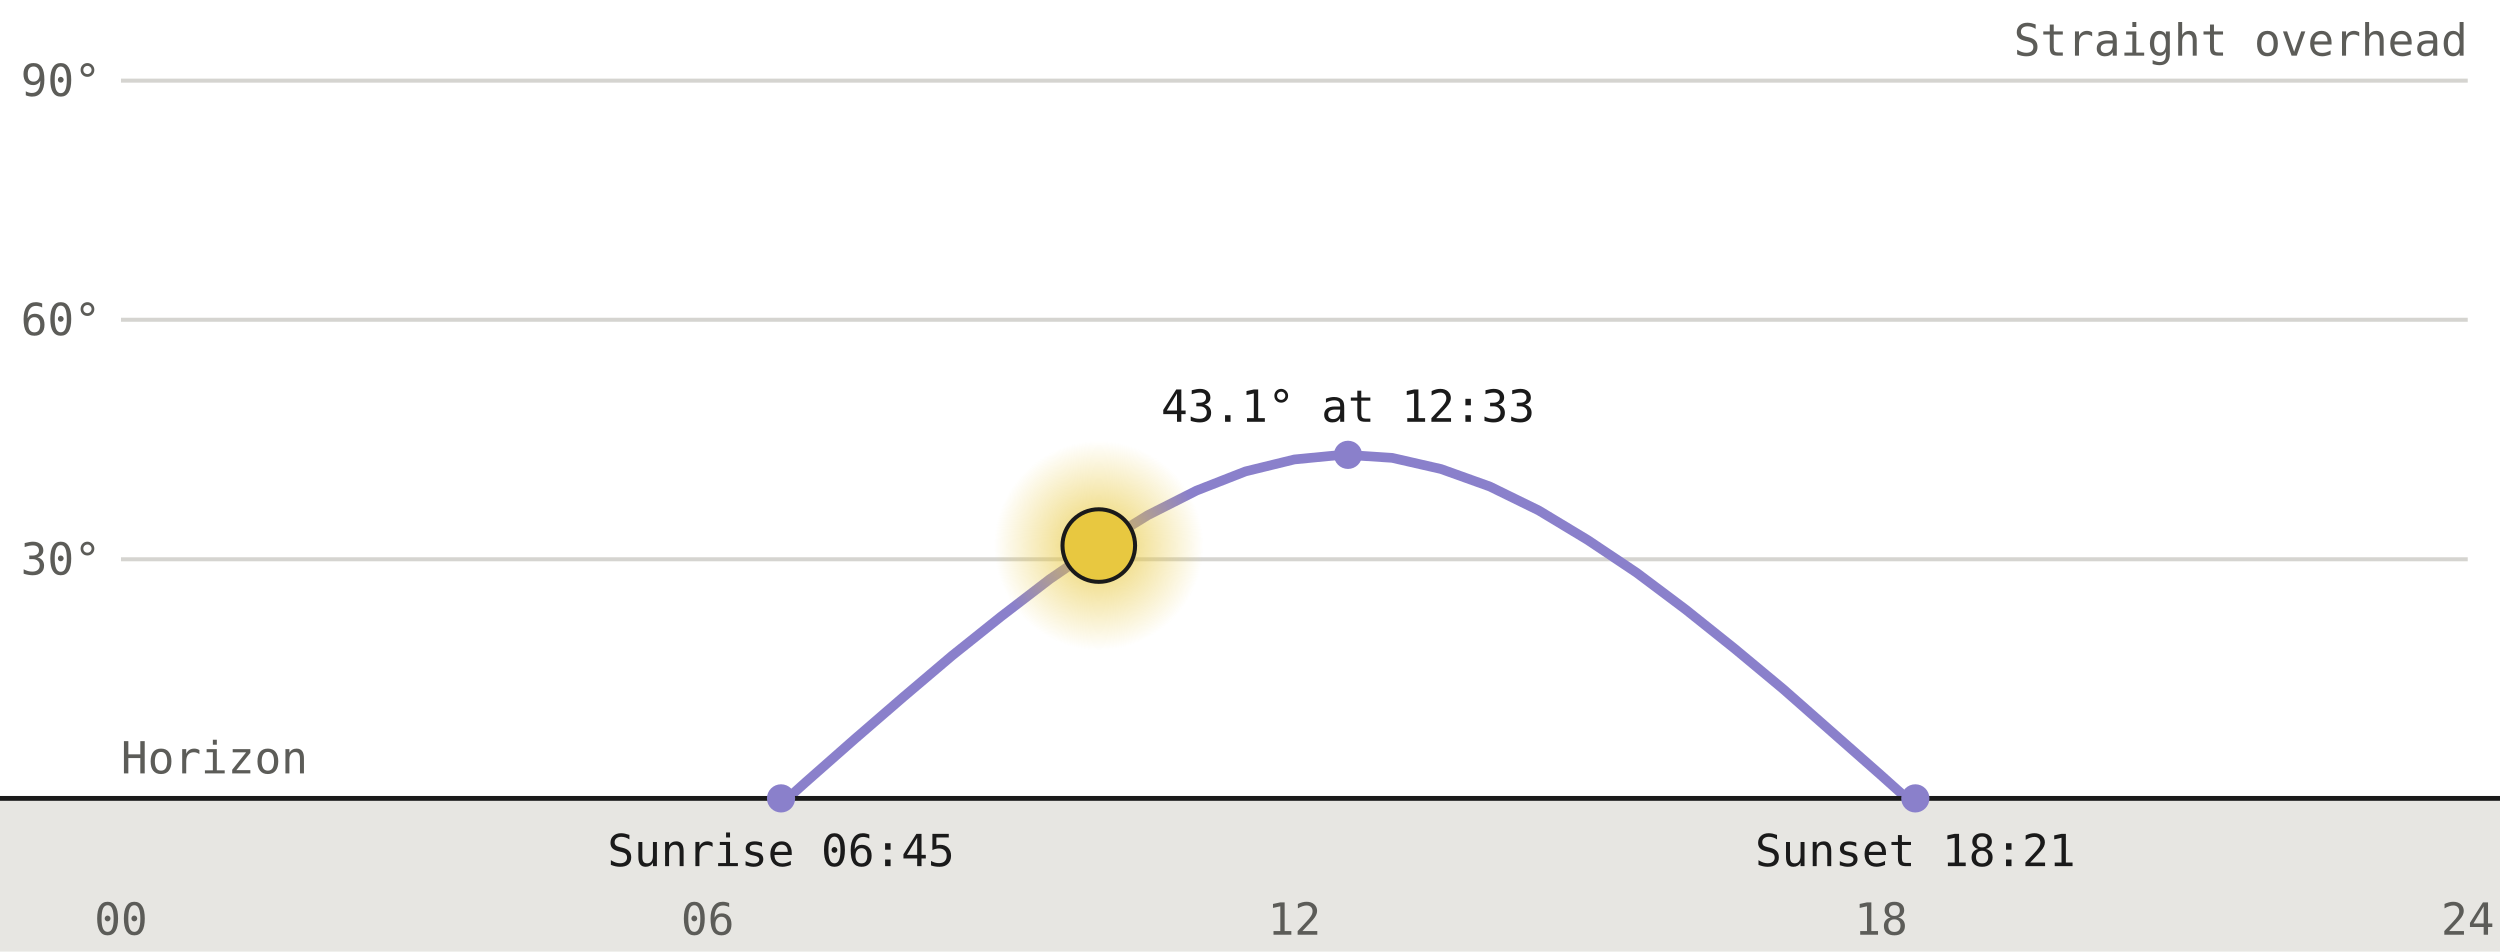
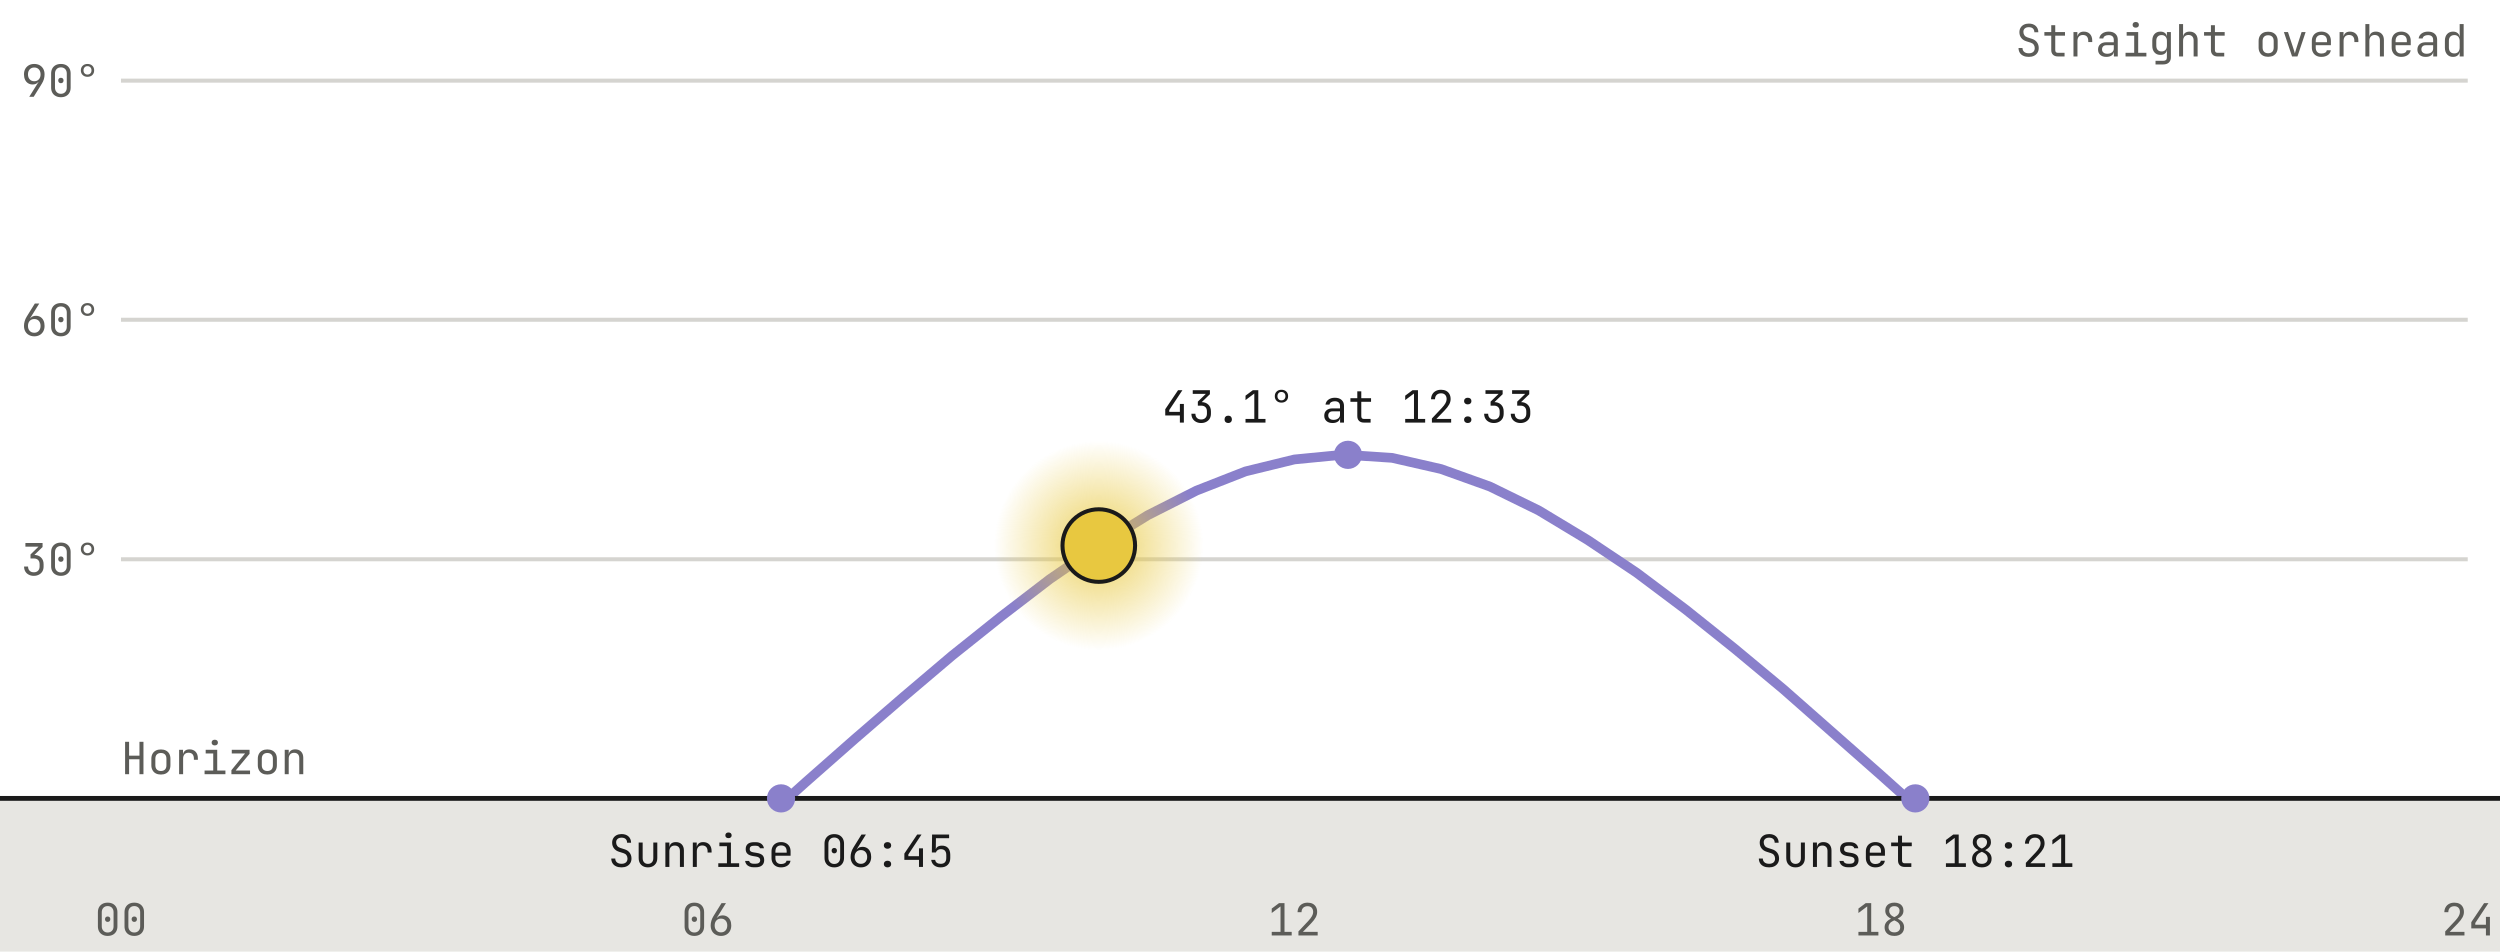
<svg xmlns="http://www.w3.org/2000/svg" aria-label="The sun’s height through October 4 as one curve across the clock, rising over the horizon at 06:45, highest at 43.1° at 12:33, and setting at 18:21, with a slider across the year that draws the chosen day as the one heavy line with the sky beneath it washed, every other curve a hairline." class="sun-path-drawing" role="img" viewBox="0 0 620 236">
  <defs>
    <radialGradient id="sun-path-glow">
      <stop class="sun-path-glow-inner" offset="0.35" />
      <stop class="sun-path-glow-outer" offset="1" />
    </radialGradient>
  </defs>
  <path class="sun-path-grid" d="M30 138.7H612M30 79.3H612M30 20H612" />
  <svg height="178" preserveAspectRatio="none" viewBox="0 -90 1440 90" width="582" x="30" y="20" class="sun-path-year">
    <path class="sun-path-wash" d="M0,51.3L30,52L60,51.5L90,49.9L120,47.4L150,44L180,39.9L210,35.4L240,30.5L270,25.4L300,20L330,14.6L360,9.1L390,3.5L420,-2L450,-7.4L480,-12.7L510,-17.9L540,-22.8L570,-27.5L600,-31.7L630,-35.5L660,-38.6L690,-41L720,-42.5L750,-43.1L780,-42.7L810,-41.3L840,-39.1L870,-36.1L900,-32.4L930,-28.3L960,-23.7L990,-18.8L1020,-13.7L1050,-8.3L1080,-2.9L1110,2.6L1140,8.1L1170,13.7L1200,19.2L1230,24.5L1260,29.7L1290,34.7L1320,39.3L1350,43.5L1380,47.1L1410,49.8L1440,51.7" />
    <path class="sun-path-hair sun-path-month" d="M0,67.5L30,66.4L60,63.7L90,60L120,55.5L150,50.5L180,45.3L210,39.9L240,34.4L270,28.8L300,23.3L330,17.8L360,12.4L390,7.2L420,2L450,-2.9L480,-7.5L510,-11.8L540,-15.8L570,-19.3L600,-22.4L630,-24.8L660,-26.5L690,-27.6L720,-27.8L750,-27.3L780,-26.1L810,-24.2L840,-21.6L870,-18.4L900,-14.7L930,-10.7L960,-6.2L990,-1.5L1020,3.5L1050,8.6L1080,13.9L1110,19.3L1140,24.8L1170,30.4L1200,35.9L1230,41.4L1260,46.7L1290,51.9L1320,56.7L1350,61L1380,64.5L1410,66.7L1440,67.3" />
    <path class="sun-path-hair sun-path-month" d="M0,58.2L30,57.4L60,55.4L90,52.3L120,48.5L150,44L180,39.2L210,34L240,28.7L270,23.2L300,17.7L330,12.2L360,6.6L390,1.2L420,-4.2L450,-9.3L480,-14.3L510,-19L540,-23.4L570,-27.3L600,-30.7L630,-33.5L660,-35.6L690,-36.9L720,-37.3L750,-36.8L780,-35.4L810,-33.2L840,-30.3L870,-26.8L900,-22.8L930,-18.4L960,-13.7L990,-8.7L1020,-3.5L1050,1.9L1080,7.3L1110,12.8L1140,18.4L1170,23.9L1200,29.3L1230,34.6L1260,39.7L1290,44.5L1320,48.8L1350,52.6L1380,55.5L1410,57.3L1440,57.8" />
    <path class="sun-path-hair" d="M0,46.2L30,47.5L60,47.8L90,46.9L120,45.1L150,42.4L180,38.9L210,34.8L240,30.3L270,25.4L300,20.3L330,15L360,9.6L390,4.1L420,-1.5L450,-7L480,-12.5L510,-17.9L540,-23.1L570,-28.1L600,-32.8L630,-37L660,-40.8L690,-43.8L720,-46.1L750,-47.4L780,-47.6L810,-46.8L840,-45L870,-42.3L900,-38.8L930,-34.8L960,-30.3L990,-25.4L1020,-20.3L1050,-15L1080,-9.6L1110,-4.1L1140,1.5L1170,7L1200,12.5L1230,17.8L1260,23L1290,28L1320,32.6L1350,36.9L1380,40.6L1410,43.7L1440,45.9" />
    <path class="sun-path-hair sun-path-month" d="M0,34.9L30,35.7L60,35.6L90,34.7L120,33L150,30.5L180,27.3L210,23.6L240,19.4L270,14.9L300,10.1L330,5L360,-0.3L390,-5.7L420,-11.1L450,-16.7L480,-22.2L510,-27.7L540,-33.1L570,-38.4L600,-43.4L630,-48.1L660,-52.3L690,-55.8L720,-58.3L750,-59.5L780,-59.4L810,-58L840,-55.4L870,-51.8L900,-47.5L930,-42.8L960,-37.8L990,-32.5L1020,-27L1050,-21.5L1080,-16L1110,-10.5L1140,-5L1170,0.4L1200,5.6L1230,10.6L1260,15.4L1290,19.9L1320,23.9L1350,27.5L1380,30.6L1410,33L1440,34.6" />
    <path class="sun-path-hair sun-path-month" d="M0,26.8L30,27.4L60,27.3L90,26.4L120,24.8L150,22.6L180,19.7L210,16.3L240,12.4L270,8.2L300,3.6L330,-1.3L360,-6.3L390,-11.6L420,-16.9L450,-22.4L480,-27.9L510,-33.4L540,-39L570,-44.4L600,-49.7L630,-54.7L660,-59.4L690,-63.4L720,-66.3L750,-67.8L780,-67.6L810,-65.6L840,-62.4L870,-58.2L900,-53.4L930,-48.3L960,-42.9L990,-37.5L1020,-31.9L1050,-26.4L1080,-20.9L1110,-15.5L1140,-10.2L1170,-5L1200,0L1230,4.8L1260,9.3L1290,13.4L1320,17.1L1350,20.4L1380,23.1L1410,25.2L1440,26.6" />
    <path class="sun-path-hair" d="M0,23.4L30,24.1L60,24.1L90,23.4L120,22L150,20L180,17.3L210,14.1L240,10.4L270,6.4L300,2L330,-2.7L360,-7.6L390,-12.7L420,-18L450,-23.4L480,-28.9L510,-34.4L540,-39.9L570,-45.4L600,-50.9L630,-56.1L660,-61L690,-65.4L720,-68.8L750,-70.8L780,-70.9L810,-69L840,-65.6L870,-61.3L900,-56.5L930,-51.2L960,-45.8L990,-40.3L1020,-34.8L1050,-29.3L1080,-23.8L1110,-18.4L1140,-13.1L1170,-8L1200,-3.1L1230,1.7L1260,6.1L1290,10.2L1320,13.9L1350,17.1L1380,19.8L1410,21.9L1440,23.3" />
    <path class="sun-path-hair sun-path-month" d="M0,26.1L30,27L60,27.1L90,26.5L120,25.2L150,23.1L180,20.5L210,17.2L240,13.5L270,9.4L300,5L330,0.2L360,-4.8L390,-9.9L420,-15.3L450,-20.7L480,-26.2L510,-31.7L540,-37.2L570,-42.7L600,-48.1L630,-53.2L660,-58L690,-62.2L720,-65.6L750,-67.6L780,-67.9L810,-66.5L840,-63.6L870,-59.7L900,-55.1L930,-50L960,-44.7L990,-39.3L1020,-33.8L1050,-28.2L1080,-22.7L1110,-17.2L1140,-11.9L1170,-6.6L1200,-1.6L1230,3.3L1260,7.9L1290,12.1L1320,16L1350,19.4L1380,22.3L1410,24.6L1440,26.3" />
    <path class="sun-path-hair sun-path-month" d="M0,34.4L30,35.4L60,35.5L90,34.7L120,33.1L150,30.7L180,27.7L210,24L240,20L270,15.5L300,10.7L330,5.7L360,0.5L390,-4.9L420,-10.4L450,-15.9L480,-21.4L510,-26.9L540,-32.4L570,-37.6L600,-42.7L630,-47.4L660,-51.7L690,-55.3L720,-57.9L750,-59.4L780,-59.5L810,-58.2L840,-55.7L870,-52.3L900,-48.1L930,-43.4L960,-38.4L990,-33.1L1020,-27.7L1050,-22.2L1080,-16.7L1110,-11.1L1140,-5.6L1170,-0.2L1200,5L1230,10.1L1260,14.9L1290,19.5L1320,23.7L1350,27.4L1380,30.5L1410,33L1440,34.8" />
    <path class="sun-path-hair" d="M0,46.5L30,47.3L60,47L90,45.7L120,43.4L150,40.4L180,36.6L210,32.4L240,27.7L270,22.7L300,17.5L330,12.1L360,6.7L390,1.1L420,-4.4L450,-9.9L480,-15.3L510,-20.6L540,-25.7L570,-30.6L600,-35L630,-39.1L660,-42.5L690,-45.2L720,-47L750,-47.7L780,-47.4L810,-46.1L840,-43.8L870,-40.7L900,-36.9L930,-32.6L960,-27.9L990,-22.9L1020,-17.7L1050,-12.3L1080,-6.8L1110,-1.3L1140,4.3L1170,9.8L1200,15.2L1230,20.5L1260,25.6L1290,30.5L1320,35L1350,39L1380,42.4L1410,45.1L1440,46.9" />
    <path class="sun-path-hair" d="M0,51.3L30,52L60,51.5L90,49.9L120,47.4L150,44L180,39.9L210,35.4L240,30.5L270,25.4L300,20L330,14.6L360,9.1L390,3.5L420,-2L450,-7.4L480,-12.7L510,-17.9L540,-22.8L570,-27.5L600,-31.7L630,-35.5L660,-38.6L690,-41L720,-42.5L750,-43.1L780,-42.7L810,-41.3L840,-39.1L870,-36.1L900,-32.4L930,-28.3L960,-23.7L990,-18.8L1020,-13.7L1050,-8.3L1080,-2.9L1110,2.6L1140,8.1L1170,13.7L1200,19.2L1230,24.5L1260,29.7L1290,34.7L1320,39.3L1350,43.5L1380,47.1L1410,49.8L1440,51.7" />
    <path class="sun-path-hair sun-path-month" d="M0,57.7L30,58.3L60,57.6L90,55.6L120,52.6L150,48.8L180,44.4L210,39.5L240,34.4L270,29.1L300,23.6L330,18.1L360,12.5L390,7L420,1.6L450,-3.7L480,-8.9L510,-13.9L540,-18.6L570,-22.9L600,-26.8L630,-30.2L660,-33L690,-35.1L720,-36.4L750,-36.8L780,-36.3L810,-34.9L840,-32.8L870,-29.9L900,-26.5L930,-22.5L960,-18.1L990,-13.4L1020,-8.4L1050,-3.2L1080,2.1L1110,7.6L1140,13.1L1170,18.6L1200,24.2L1230,29.6L1260,35L1290,40.1L1320,44.9L1350,49.4L1380,53.2L1410,56.1L1440,58.1" />
    <path class="sun-path-hair sun-path-month" d="M0,66.7L30,64.2L60,60.6L90,56.2L120,51.3L150,46.1L180,40.8L210,35.3L240,29.7L270,24.2L300,18.7L330,13.3L360,8L390,2.9L420,-2L450,-6.7L480,-11.1L510,-15.1L540,-18.7L570,-21.8L600,-24.3L630,-26.1L660,-27.2L690,-27.6L720,-27.2L750,-26.1L780,-24.3L810,-21.8L840,-18.7L870,-15.1L900,-11.1L930,-6.7L960,-2L990,2.9L1020,8L1050,13.3L1080,18.7L1110,24.2L1140,29.8L1170,35.3L1200,40.8L1230,46.2L1260,51.4L1290,56.3L1320,60.7L1350,64.4L1380,66.9L1410,67.8L1440,66.9" />
    <path class="sun-path-hair" d="M0,70.7L30,68.6L60,65.1L90,60.7L120,55.8L150,50.6L180,45.1L210,39.6L240,34.1L270,28.6L300,23.1L330,17.7L360,12.5L390,7.3L420,2.4L450,-2.2L480,-6.6L510,-10.7L540,-14.3L570,-17.5L600,-20.1L630,-22.1L660,-23.5L690,-24.1L720,-24.1L750,-23.3L780,-21.8L810,-19.7L840,-16.9L870,-13.7L900,-10L930,-5.9L960,-1.4L990,3.3L1020,8.2L1050,13.4L1080,18.6L1110,24L1140,29.5L1170,35.1L1200,40.6L1230,46.1L1260,51.5L1290,56.7L1320,61.5L1350,65.8L1380,69.1L1410,70.9L1440,70.7" />
  </svg>
  <svg height="178" preserveAspectRatio="none" viewBox="0 -90 1440 90" width="582" x="30" y="20">
    <path class="sun-path-curve" d="M0,51.3L30,52L60,51.5L90,49.9L120,47.4L150,44L180,39.9L210,35.4L240,30.5L270,25.4L300,20L330,14.6L360,9.1L390,3.5L420,-2L450,-7.4L480,-12.7L510,-17.9L540,-22.8L570,-27.5L600,-31.7L630,-35.5L660,-38.6L690,-41L720,-42.5L750,-43.1L780,-42.7L810,-41.3L840,-39.1L870,-36.1L900,-32.4L930,-28.3L960,-23.7L990,-18.8L1020,-13.7L1050,-8.3L1080,-2.9L1110,2.6L1140,8.1L1170,13.7L1200,19.2L1230,24.5L1260,29.7L1290,34.7L1320,39.3L1350,43.5L1380,47.1L1410,49.8L1440,51.7" />
  </svg>
  <g class="sun-path-cursor" transform="translate(272.5 0)">
    <g class="sun-path-height" transform="translate(0 135.3)">
      <circle fill="url(#sun-path-glow)" r="26" />
      <circle class="sun-path-sun" r="9" />
    </g>
  </g>
  <rect class="sun-path-ground" height="38" width="620" y="198" />
  <path class="sun-path-horizon" d="M0 198H620" />
  <g class="sun-path-rise" transform="translate(193.7 0)">
    <circle class="sun-path-crossing" cy="198" r="3.5" />
-     <text class="sun-path-figure" dominant-baseline="central" text-anchor="middle" x="0" y="211">Sunrise 06:45</text>
+     <path class="sun-path-figure" d="M304 -10Q232 -10 181 14Q129 38 101 83Q73 128 72 190L162 190Q162 135 200 103Q237 71 304 71Q367 71 403 102Q438 133 438 188Q438 232 415 265Q391 298 347 311L248 342Q173 365 133 419Q92 473 92 546Q92 605 119 649Q145 692 193 717Q241 741 306 741Q402 741 460 688Q518 634 519 545L429 545Q429 599 397 630Q364 660 305 660Q247 660 215 632Q182 604 182 554Q182 509 206 476Q230 443 275 429L375 397Q448 374 488 319Q528 264 528 190Q528 130 500 85Q472 40 422 15Q371 -10 304 -10ZM899 -10Q804 -10 747 47Q690 103 690 200L690 550L780 550L780 200Q780 138 812 104Q844 69 899 69Q955 69 988 104Q1020 138 1020 200L1020 550L1110 550L1110 200Q1110 103 1052 47Q994 -10 899 -10ZM1292 0L1292 550L1382 550L1382 445L1401 445L1382 424Q1382 489 1421 525Q1460 560 1529 560Q1612 560 1661 509Q1710 458 1710 370L1710 0L1620 0L1620 360Q1620 419 1589 451Q1557 482 1503 482Q1447 482 1415 448Q1382 414 1382 350L1382 0L1292 0ZM1911 0L1911 550L1999 550L1999 445L2020 445L1991 380Q1991 469 2030 515Q2068 560 2144 560Q2231 560 2283 506Q2334 451 2334 358L2334 325L2244 325L2244 350Q2244 415 2213 450Q2181 484 2123 484Q2066 484 2034 449Q2001 414 2001 350L2001 0L1911 0ZM2485 0L2485 82L2680 82L2680 468L2510 468L2510 550L2770 550L2770 82L2955 82L2955 0L2485 0ZM2715 649Q2682 649 2663 666Q2644 683 2644 712Q2644 742 2663 760Q2682 777 2715 777Q2748 777 2767 760Q2786 742 2786 712Q2786 683 2767 666Q2748 649 2715 649ZM3283 -8Q3227 -8 3186 10Q3144 27 3120 59Q3095 91 3090 135L3180 135Q3186 106 3213 89Q3239 72 3283 72L3325 72Q3378 72 3404 94Q3430 115 3430 151Q3430 186 3407 207Q3383 227 3337 234L3263 246Q3182 260 3143 297Q3103 333 3103 403Q3103 477 3150 518Q3197 558 3291 558L3329 558Q3408 558 3456 521Q3504 484 3514 421L3424 421Q3418 447 3394 463Q3370 478 3329 478L3291 478Q3240 478 3217 459Q3193 440 3193 402Q3193 368 3213 352Q3233 336 3276 329L3350 317Q3439 303 3480 265Q3520 227 3520 155Q3520 79 3472 36Q3423 -8 3325 -8L3283 -8ZM3900 -10Q3835 -10 3787 16Q3738 42 3712 90Q3685 137 3685 200L3685 350Q3685 414 3712 461Q3738 508 3787 534Q3835 560 3900 560Q3965 560 4014 534Q4062 508 4089 461Q4115 414 4115 350L4115 253L3773 253L3773 200Q3773 135 3806 101Q3839 66 3900 66Q3952 66 3984 85Q4016 103 4023 140L4113 140Q4104 71 4046 31Q3987 -10 3900 -10ZM4027 313L4027 350Q4027 415 3995 450Q3962 485 3900 485Q3839 485 3806 450Q3773 415 3773 350L3773 321L4034 321L4027 313ZM5100 -10Q5033 -10 4984 17Q4934 43 4907 92Q4880 140 4880 205L4880 525Q4880 591 4907 639Q4934 687 4984 714Q5033 740 5100 740Q5168 740 5217 714Q5266 687 5293 639Q5320 591 5320 525L5320 205Q5320 140 5293 92Q5266 43 5217 17Q5167 -10 5100 -10ZM5100 67Q5160 67 5197 106Q5233 144 5233 205L5233 525Q5233 586 5197 625Q5160 663 5100 663Q5040 663 5004 625Q4967 586 4967 525L4967 205Q4967 144 5004 106Q5040 67 5100 67ZM5100 306Q5073 306 5057 323Q5040 340 5040 368Q5040 395 5057 412Q5073 428 5100 428Q5127 428 5144 412Q5160 395 5160 368Q5160 340 5144 323Q5127 306 5100 306ZM5701 -10Q5631 -10 5579 20Q5526 49 5497 102Q5468 155 5468 225Q5468 280 5484 333Q5499 386 5530 435L5713 730L5813 730L5606 398L5610 395Q5629 423 5662 438Q5695 453 5736 453Q5796 453 5840 425Q5884 397 5908 346Q5932 295 5932 225Q5932 155 5903 102Q5874 49 5823 20Q5771 -10 5701 -10ZM5700 70Q5764 70 5803 113Q5842 155 5842 225Q5842 295 5803 338Q5764 380 5700 380Q5636 380 5597 338Q5558 295 5558 225Q5558 155 5597 113Q5636 70 5700 70ZM6300 410Q6263 410 6240 431Q6217 451 6217 485Q6217 519 6240 540Q6263 560 6300 560Q6338 560 6361 540Q6383 519 6383 485Q6383 451 6361 431Q6338 410 6300 410ZM6300 -10Q6263 -10 6240 11Q6217 31 6217 65Q6217 99 6240 120Q6263 140 6300 140Q6338 140 6361 120Q6383 99 6383 65Q6383 31 6361 11Q6338 -10 6300 -10ZM7010 0L7010 160L6680 160L6680 301L6969 730L7067 730L6770 282L6770 242L7010 242L7010 420L7100 420L7100 0L7010 0ZM7498 -10Q7409 -10 7352 36Q7295 82 7285 160L7375 160Q7380 117 7412 94Q7444 70 7499 70Q7562 70 7594 104Q7625 138 7625 200L7625 271Q7625 333 7594 367Q7562 401 7500 401Q7461 401 7432 381Q7403 360 7390 326L7300 326L7305 730L7689 730L7689 648L7392 648L7389 405L7417 405L7389 379Q7389 426 7427 453Q7464 480 7527 480Q7616 481 7666 426Q7715 370 7715 271L7715 200Q7715 103 7658 47Q7601 -10 7498 -10Z" transform="translate(-42.9 215) scale(0.011 -0.011)" />
  </g>
  <g class="sun-path-set" transform="translate(475 0)">
    <circle class="sun-path-crossing" cy="198" r="3.5" />
-     <text class="sun-path-figure" dominant-baseline="central" text-anchor="middle" x="0" y="211">Sunset 18:21</text>
+     <path class="sun-path-figure" d="M304 -10Q232 -10 181 14Q129 38 101 83Q73 128 72 190L162 190Q162 135 200 103Q237 71 304 71Q367 71 403 102Q438 133 438 188Q438 232 415 265Q391 298 347 311L248 342Q173 365 133 419Q92 473 92 546Q92 605 119 649Q145 692 193 717Q241 741 306 741Q402 741 460 688Q518 634 519 545L429 545Q429 599 397 630Q364 660 305 660Q247 660 215 632Q182 604 182 554Q182 509 206 476Q230 443 275 429L375 397Q448 374 488 319Q528 264 528 190Q528 130 500 85Q472 40 422 15Q371 -10 304 -10ZM899 -10Q804 -10 747 47Q690 103 690 200L690 550L780 550L780 200Q780 138 812 104Q844 69 899 69Q955 69 988 104Q1020 138 1020 200L1020 550L1110 550L1110 200Q1110 103 1052 47Q994 -10 899 -10ZM1292 0L1292 550L1382 550L1382 445L1401 445L1382 424Q1382 489 1421 525Q1460 560 1529 560Q1612 560 1661 509Q1710 458 1710 370L1710 0L1620 0L1620 360Q1620 419 1589 451Q1557 482 1503 482Q1447 482 1415 448Q1382 414 1382 350L1382 0L1292 0ZM2083 -8Q2027 -8 1986 10Q1944 27 1920 59Q1895 91 1890 135L1980 135Q1986 106 2013 89Q2039 72 2083 72L2125 72Q2178 72 2204 94Q2230 115 2230 151Q2230 186 2207 207Q2183 227 2137 234L2063 246Q1982 260 1943 297Q1903 333 1903 403Q1903 477 1950 518Q1997 558 2091 558L2129 558Q2208 558 2256 521Q2304 484 2314 421L2224 421Q2218 447 2194 463Q2170 478 2129 478L2091 478Q2040 478 2017 459Q1993 440 1993 402Q1993 368 2013 352Q2033 336 2076 329L2150 317Q2239 303 2280 265Q2320 227 2320 155Q2320 79 2272 36Q2223 -8 2125 -8L2083 -8ZM2700 -10Q2635 -10 2587 16Q2538 42 2512 90Q2485 137 2485 200L2485 350Q2485 414 2512 461Q2538 508 2587 534Q2635 560 2700 560Q2765 560 2814 534Q2862 508 2889 461Q2915 414 2915 350L2915 253L2573 253L2573 200Q2573 135 2606 101Q2639 66 2700 66Q2752 66 2784 85Q2816 103 2823 140L2913 140Q2904 71 2846 31Q2787 -10 2700 -10ZM2827 313L2827 350Q2827 415 2795 450Q2762 485 2700 485Q2639 485 2606 450Q2573 415 2573 350L2573 321L2834 321L2827 313ZM3360 0Q3289 0 3250 38Q3210 76 3210 145L3210 468L3055 468L3055 550L3210 550L3210 705L3300 705L3300 550L3520 550L3520 468L3300 468L3300 145Q3300 82 3360 82L3510 82L3510 0L3360 0ZM4290 0L4290 82L4488 82L4488 655L4290 507L4290 607L4455 730L4578 730L4578 82L4740 82L4740 0L4290 0ZM5100 -10Q5033 -10 4984 14Q4934 37 4907 81Q4880 125 4880 184Q4880 249 4916 296Q4951 343 5028 380L5125 427Q5169 448 5193 482Q5217 516 5217 557Q5217 605 5186 633Q5154 661 5100 661Q5046 661 5015 633Q4983 604 4983 556Q4983 516 5007 482Q5030 448 5071 428L5168 382Q5248 345 5284 298Q5320 250 5320 184Q5320 95 5261 43Q5201 -10 5100 -10ZM5100 70Q5161 70 5197 102Q5232 133 5232 186Q5232 229 5209 264Q5186 299 5143 320L5047 367Q4967 406 4931 451Q4895 496 4895 559Q4895 615 4920 656Q4945 697 4991 719Q5037 741 5100 741Q5163 741 5209 719Q5255 697 5280 656Q5305 615 5305 559Q5305 496 5269 452Q5233 407 5150 366L5054 319Q5013 299 4991 265Q4968 230 4968 188Q4968 134 5004 102Q5039 70 5100 70ZM5700 410Q5663 410 5640 431Q5617 451 5617 485Q5617 519 5640 540Q5663 560 5700 560Q5738 560 5761 540Q5783 519 5783 485Q5783 451 5761 431Q5738 410 5700 410ZM5700 -10Q5663 -10 5640 11Q5617 31 5617 65Q5617 99 5640 120Q5663 140 5700 140Q5738 140 5761 120Q5783 99 5783 65Q5783 31 5761 11Q5738 -10 5700 -10ZM6092 0L6092 92L6315 329Q6372 390 6398 438Q6424 485 6424 529Q6424 590 6391 625Q6357 660 6299 660Q6235 660 6199 624Q6162 588 6162 525L6072 525Q6074 591 6103 640Q6131 688 6182 714Q6232 740 6299 740Q6365 740 6414 715Q6462 689 6488 642Q6514 595 6514 530Q6514 468 6481 407Q6448 346 6373 268L6193 82L6526 82L6526 0L6092 0ZM6690 0L6690 82L6888 82L6888 655L6690 507L6690 607L6855 730L6978 730L6978 82L7140 82L7140 0L6690 0Z" transform="translate(-39.6 215) scale(0.011 -0.011)" />
  </g>
  <circle class="sun-path-crossing sun-path-top" r="3.5" transform="translate(334.3 112.8)" />
  <g class="sun-path-peak" transform="translate(334.3 100.8)">
-     <text class="sun-path-figure" dominant-baseline="central" text-anchor="middle" x="0" y="0">43.1° at 12:33</text>
+     <path class="sun-path-figure" d="M410 0L410 160L80 160L80 301L369 730L467 730L170 282L170 242L410 242L410 420L500 420L500 0L410 0ZM889 -10Q823 -10 774 17Q724 43 697 90Q670 137 670 200L760 200Q760 139 795 105Q829 70 890 70Q952 70 986 106Q1020 142 1020 200L1020 252Q1020 314 986 348Q952 382 890 382L815 382L815 472L996 648L700 648L700 730L1087 730L1087 640L892 451L892 462Q992 462 1051 405Q1110 348 1110 252L1110 200Q1110 137 1083 90Q1055 43 1005 17Q955 -10 889 -10ZM1500 -10Q1462 -10 1440 12Q1417 34 1417 71Q1417 110 1440 133Q1462 156 1500 156Q1538 156 1561 133Q1583 110 1583 71Q1583 34 1561 12Q1538 -10 1500 -10ZM1890 0L1890 82L2088 82L2088 655L1890 507L1890 607L2055 730L2178 730L2178 82L2340 82L2340 0L1890 0ZM2700 450Q2633 450 2592 490Q2550 530 2550 595Q2550 660 2592 700Q2633 740 2700 740Q2768 740 2809 700Q2850 660 2850 595Q2850 530 2809 490Q2768 450 2700 450ZM2699 501Q2740 501 2765 527Q2790 553 2790 595Q2790 638 2765 664Q2740 690 2699 690Q2659 690 2635 664Q2610 638 2610 595Q2610 553 2635 527Q2659 501 2699 501ZM3852 -10Q3765 -10 3715 35Q3665 79 3665 155Q3665 232 3715 276Q3765 320 3850 320L4020 320L4020 375Q4020 426 3990 454Q3959 481 3903 481Q3854 481 3821 461Q3788 440 3783 405L3693 405Q3702 476 3760 518Q3818 560 3905 560Q4000 560 4055 511Q4110 462 4110 378L4110 0L4022 0L4022 105L4007 105L4022 120Q4022 60 3976 25Q3929 -10 3852 -10ZM3874 61Q3938 61 3979 93Q4020 125 4020 175L4020 253L3852 253Q3807 253 3781 228Q3755 203 3755 160Q3755 114 3787 88Q3818 61 3874 61ZM4560 0Q4489 0 4450 38Q4410 76 4410 145L4410 468L4255 468L4255 550L4410 550L4410 705L4500 705L4500 550L4720 550L4720 468L4500 468L4500 145Q4500 82 4560 82L4710 82L4710 0L4560 0ZM5490 0L5490 82L5688 82L5688 655L5490 507L5490 607L5655 730L5778 730L5778 82L5940 82L5940 0L5490 0ZM6092 0L6092 92L6315 329Q6372 390 6398 438Q6424 485 6424 529Q6424 590 6391 625Q6357 660 6299 660Q6235 660 6199 624Q6162 588 6162 525L6072 525Q6074 591 6103 640Q6131 688 6182 714Q6232 740 6299 740Q6365 740 6414 715Q6462 689 6488 642Q6514 595 6514 530Q6514 468 6481 407Q6448 346 6373 268L6193 82L6526 82L6526 0L6092 0ZM6900 410Q6863 410 6840 431Q6817 451 6817 485Q6817 519 6840 540Q6863 560 6900 560Q6938 560 6961 540Q6983 519 6983 485Q6983 451 6961 431Q6938 410 6900 410ZM6900 -10Q6863 -10 6840 11Q6817 31 6817 65Q6817 99 6840 120Q6863 140 6900 140Q6938 140 6961 120Q6983 99 6983 65Q6983 31 6961 11Q6938 -10 6900 -10ZM7489 -10Q7423 -10 7374 17Q7324 43 7297 90Q7270 137 7270 200L7360 200Q7360 139 7395 105Q7429 70 7490 70Q7552 70 7586 106Q7620 142 7620 200L7620 252Q7620 314 7586 348Q7552 382 7490 382L7415 382L7415 472L7596 648L7300 648L7300 730L7687 730L7687 640L7492 451L7492 462Q7592 462 7651 405Q7710 348 7710 252L7710 200Q7710 137 7683 90Q7655 43 7605 17Q7555 -10 7489 -10ZM8089 -10Q8023 -10 7974 17Q7924 43 7897 90Q7870 137 7870 200L7960 200Q7960 139 7995 105Q8029 70 8090 70Q8152 70 8186 106Q8220 142 8220 200L8220 252Q8220 314 8186 348Q8152 382 8090 382L8015 382L8015 472L8196 648L7900 648L7900 730L8287 730L8287 640L8092 451L8092 462Q8192 462 8251 405Q8310 348 8310 252L8310 200Q8310 137 8283 90Q8255 43 8205 17Q8155 -10 8089 -10Z" transform="translate(-46.2 4) scale(0.011 -0.011)" />
  </g>
-   <text class="sun-path-word" dominant-baseline="central" text-anchor="end" x="25" y="138.7">30°</text>
-   <text class="sun-path-word" dominant-baseline="central" text-anchor="end" x="25" y="79.3">60°</text>
-   <text class="sun-path-word" dominant-baseline="central" text-anchor="end" x="25" y="20">90°</text>
-   <text class="sun-path-word" dominant-baseline="central" text-anchor="end" x="612" y="10">Straight overhead</text>
-   <text class="sun-path-word" dominant-baseline="central" x="30" y="188">Horizon</text>
-   <text class="sun-path-word" dominant-baseline="central" text-anchor="middle" x="30" y="228">00</text>
-   <text class="sun-path-word" dominant-baseline="central" text-anchor="middle" x="175.5" y="228">06</text>
-   <text class="sun-path-word" dominant-baseline="central" text-anchor="middle" x="321" y="228">12</text>
-   <text class="sun-path-word" dominant-baseline="central" text-anchor="middle" x="466.5" y="228">18</text>
-   <text class="sun-path-word" dominant-baseline="central" text-anchor="middle" x="612" y="228">24</text>
-   <style>.sun-path-drawing {
-   background           : #f2f1ee;
-   font-family          : ui-monospace, monospace;
-   font-variant-numeric : tabular-nums;
- }
+   <path class="sun-path-word" d="M289 -10Q223 -10 174 17Q124 43 97 90Q70 137 70 200L160 200Q160 139 195 105Q229 70 290 70Q352 70 386 106Q420 142 420 200L420 252Q420 314 386 348Q352 382 290 382L215 382L215 472L396 648L100 648L100 730L487 730L487 640L292 451L292 462Q392 462 451 405Q510 348 510 252L510 200Q510 137 483 90Q455 43 405 17Q355 -10 289 -10ZM900 -10Q833 -10 784 17Q734 43 707 92Q680 140 680 205L680 525Q680 591 707 639Q734 687 784 714Q833 740 900 740Q968 740 1017 714Q1066 687 1093 639Q1120 591 1120 525L1120 205Q1120 140 1093 92Q1066 43 1017 17Q967 -10 900 -10ZM900 67Q960 67 997 106Q1033 144 1033 205L1033 525Q1033 586 997 625Q960 663 900 663Q840 663 804 625Q767 586 767 525L767 205Q767 144 804 106Q840 67 900 67ZM900 306Q873 306 857 323Q840 340 840 368Q840 395 857 412Q873 428 900 428Q927 428 944 412Q960 395 960 368Q960 340 944 323Q927 306 900 306ZM1500 450Q1433 450 1392 490Q1350 530 1350 595Q1350 660 1392 700Q1433 740 1500 740Q1568 740 1609 700Q1650 660 1650 595Q1650 530 1609 490Q1568 450 1500 450ZM1499 501Q1540 501 1565 527Q1590 553 1590 595Q1590 638 1565 664Q1540 690 1499 690Q1459 690 1435 664Q1410 638 1410 595Q1410 553 1435 527Q1459 501 1499 501Z" transform="translate(5.2 142.7) scale(0.011 -0.011)" />
+   <path class="sun-path-word" d="M301 -10Q231 -10 179 20Q126 49 97 102Q68 155 68 225Q68 280 84 333Q99 386 130 435L313 730L413 730L206 398L210 395Q229 423 262 438Q295 453 336 453Q396 453 440 425Q484 397 508 346Q532 295 532 225Q532 155 503 102Q474 49 423 20Q371 -10 301 -10ZM300 70Q364 70 403 113Q442 155 442 225Q442 295 403 338Q364 380 300 380Q236 380 197 338Q158 295 158 225Q158 155 197 113Q236 70 300 70ZM900 -10Q833 -10 784 17Q734 43 707 92Q680 140 680 205L680 525Q680 591 707 639Q734 687 784 714Q833 740 900 740Q968 740 1017 714Q1066 687 1093 639Q1120 591 1120 525L1120 205Q1120 140 1093 92Q1066 43 1017 17Q967 -10 900 -10ZM900 67Q960 67 997 106Q1033 144 1033 205L1033 525Q1033 586 997 625Q960 663 900 663Q840 663 804 625Q767 586 767 525L767 205Q767 144 804 106Q840 67 900 67ZM900 306Q873 306 857 323Q840 340 840 368Q840 395 857 412Q873 428 900 428Q927 428 944 412Q960 395 960 368Q960 340 944 323Q927 306 900 306ZM1500 450Q1433 450 1392 490Q1350 530 1350 595Q1350 660 1392 700Q1433 740 1500 740Q1568 740 1609 700Q1650 660 1650 595Q1650 530 1609 490Q1568 450 1500 450ZM1499 501Q1540 501 1565 527Q1590 553 1590 595Q1590 638 1565 664Q1540 690 1499 690Q1459 690 1435 664Q1410 638 1410 595Q1410 553 1435 527Q1459 501 1499 501Z" transform="translate(5.2 83.3) scale(0.011 -0.011)" />
+   <path class="sun-path-word" d="M187 0L394 332L390 335Q371 307 338 292Q305 277 264 277Q205 277 161 305Q116 333 92 385Q68 436 68 505Q68 576 97 629Q126 681 178 711Q230 740 299 740Q369 740 422 711Q474 681 503 629Q532 576 532 505Q532 450 517 397Q501 344 470 295L287 0L187 0ZM300 350Q364 350 403 393Q442 435 442 505Q442 575 403 618Q364 660 300 660Q236 660 197 618Q158 575 158 505Q158 435 197 393Q236 350 300 350ZM900 -10Q833 -10 784 17Q734 43 707 92Q680 140 680 205L680 525Q680 591 707 639Q734 687 784 714Q833 740 900 740Q968 740 1017 714Q1066 687 1093 639Q1120 591 1120 525L1120 205Q1120 140 1093 92Q1066 43 1017 17Q967 -10 900 -10ZM900 67Q960 67 997 106Q1033 144 1033 205L1033 525Q1033 586 997 625Q960 663 900 663Q840 663 804 625Q767 586 767 525L767 205Q767 144 804 106Q840 67 900 67ZM900 306Q873 306 857 323Q840 340 840 368Q840 395 857 412Q873 428 900 428Q927 428 944 412Q960 395 960 368Q960 340 944 323Q927 306 900 306ZM1500 450Q1433 450 1392 490Q1350 530 1350 595Q1350 660 1392 700Q1433 740 1500 740Q1568 740 1609 700Q1650 660 1650 595Q1650 530 1609 490Q1568 450 1500 450ZM1499 501Q1540 501 1565 527Q1590 553 1590 595Q1590 638 1565 664Q1540 690 1499 690Q1459 690 1435 664Q1410 638 1410 595Q1410 553 1435 527Q1459 501 1499 501Z" transform="translate(5.2 24) scale(0.011 -0.011)" />
+   <path class="sun-path-word" d="M304 -10Q232 -10 181 14Q129 38 101 83Q73 128 72 190L162 190Q162 135 200 103Q237 71 304 71Q367 71 403 102Q438 133 438 188Q438 232 415 265Q391 298 347 311L248 342Q173 365 133 419Q92 473 92 546Q92 605 119 649Q145 692 193 717Q241 741 306 741Q402 741 460 688Q518 634 519 545L429 545Q429 599 397 630Q364 660 305 660Q247 660 215 632Q182 604 182 554Q182 509 206 476Q230 443 275 429L375 397Q448 374 488 319Q528 264 528 190Q528 130 500 85Q472 40 422 15Q371 -10 304 -10ZM960 0Q889 0 850 38Q810 76 810 145L810 468L655 468L655 550L810 550L810 705L900 705L900 550L1120 550L1120 468L900 468L900 145Q900 82 960 82L1110 82L1110 0L960 0ZM1311 0L1311 550L1399 550L1399 445L1420 445L1391 380Q1391 469 1430 515Q1468 560 1544 560Q1631 560 1683 506Q1734 451 1734 358L1734 325L1644 325L1644 350Q1644 415 1613 450Q1581 484 1523 484Q1466 484 1434 449Q1401 414 1401 350L1401 0L1311 0ZM2052 -10Q1965 -10 1915 35Q1865 79 1865 155Q1865 232 1915 276Q1965 320 2050 320L2220 320L2220 375Q2220 426 2190 454Q2159 481 2103 481Q2054 481 2021 461Q1988 440 1983 405L1893 405Q1902 476 1960 518Q2018 560 2105 560Q2200 560 2255 511Q2310 462 2310 378L2310 0L2222 0L2222 105L2207 105L2222 120Q2222 60 2176 25Q2129 -10 2052 -10ZM2074 61Q2138 61 2179 93Q2220 125 2220 175L2220 253L2052 253Q2007 253 1981 228Q1955 203 1955 160Q1955 114 1987 88Q2018 61 2074 61ZM2485 0L2485 82L2680 82L2680 468L2510 468L2510 550L2770 550L2770 82L2955 82L2955 0L2485 0ZM2715 649Q2682 649 2663 666Q2644 683 2644 712Q2644 742 2663 760Q2682 777 2715 777Q2748 777 2767 760Q2786 742 2786 712Q2786 683 2767 666Q2748 649 2715 649ZM3161 -180L3161 -98L3336 -98Q3378 -98 3398 -79Q3417 -60 3417 -20L3417 50L3419 150L3401 150L3418 165Q3418 105 3378 70Q3338 35 3271 35Q3186 35 3137 91Q3088 146 3088 240L3088 356Q3088 450 3137 505Q3186 560 3271 560Q3338 560 3378 525Q3418 490 3418 430L3401 445L3418 445L3418 550L3507 550L3507 -20Q3507 -94 3462 -137Q3416 -180 3335 -180L3161 -180ZM3298 113Q3354 113 3386 148Q3418 183 3418 245L3418 350Q3418 412 3386 447Q3354 482 3298 482Q3241 482 3210 448Q3178 414 3178 350L3178 245Q3178 181 3210 147Q3241 113 3298 113ZM3692 0L3692 730L3782 730L3782 550L3782 445L3801 445L3782 424Q3782 489 3821 525Q3860 560 3929 560Q4012 560 4061 509Q4110 458 4110 370L4110 0L4020 0L4020 360Q4020 419 3989 452Q3957 484 3903 484Q3847 484 3815 449Q3782 414 3782 350L3782 0L3692 0ZM4560 0Q4489 0 4450 38Q4410 76 4410 145L4410 468L4255 468L4255 550L4410 550L4410 705L4500 705L4500 550L4720 550L4720 468L4500 468L4500 145Q4500 82 4560 82L4710 82L4710 0L4560 0ZM5700 -8Q5634 -8 5586 17Q5538 42 5512 90Q5485 137 5485 202L5485 348Q5485 414 5512 461Q5538 508 5586 533Q5634 558 5700 558Q5766 558 5814 533Q5862 508 5889 461Q5915 414 5915 349L5915 202Q5915 137 5889 90Q5862 42 5814 17Q5766 -8 5700 -8ZM5700 72Q5759 72 5792 105Q5825 138 5825 202L5825 348Q5825 412 5792 445Q5759 478 5700 478Q5642 478 5609 445Q5575 412 5575 348L5575 202Q5575 138 5609 105Q5642 72 5700 72ZM6239 0L6055 550L6147 550L6269 180Q6280 147 6289 117Q6298 86 6302 69Q6307 86 6316 117Q6325 147 6335 180L6454 550L6545 550L6361 0L6239 0ZM6900 -10Q6835 -10 6787 16Q6738 42 6712 90Q6685 137 6685 200L6685 350Q6685 414 6712 461Q6738 508 6787 534Q6835 560 6900 560Q6965 560 7014 534Q7062 508 7089 461Q7115 414 7115 350L7115 253L6773 253L6773 200Q6773 135 6806 101Q6839 66 6900 66Q6952 66 6984 85Q7016 103 7023 140L7113 140Q7104 71 7046 31Q6987 -10 6900 -10ZM7027 313L7027 350Q7027 415 6995 450Q6962 485 6900 485Q6839 485 6806 450Q6773 415 6773 350L6773 321L7034 321L7027 313ZM7311 0L7311 550L7399 550L7399 445L7420 445L7391 380Q7391 469 7430 515Q7468 560 7544 560Q7631 560 7683 506Q7734 451 7734 358L7734 325L7644 325L7644 350Q7644 415 7613 450Q7581 484 7523 484Q7466 484 7434 449Q7401 414 7401 350L7401 0L7311 0ZM7892 0L7892 730L7982 730L7982 550L7982 445L8001 445L7982 424Q7982 489 8021 525Q8060 560 8129 560Q8212 560 8261 509Q8310 458 8310 370L8310 0L8220 0L8220 360Q8220 419 8189 452Q8157 484 8103 484Q8047 484 8015 449Q7982 414 7982 350L7982 0L7892 0ZM8700 -10Q8635 -10 8587 16Q8538 42 8512 90Q8485 137 8485 200L8485 350Q8485 414 8512 461Q8538 508 8587 534Q8635 560 8700 560Q8765 560 8814 534Q8862 508 8889 461Q8915 414 8915 350L8915 253L8573 253L8573 200Q8573 135 8606 101Q8639 66 8700 66Q8752 66 8784 85Q8816 103 8823 140L8913 140Q8904 71 8846 31Q8787 -10 8700 -10ZM8827 313L8827 350Q8827 415 8795 450Q8762 485 8700 485Q8639 485 8606 450Q8573 415 8573 350L8573 321L8834 321L8827 313ZM9252 -10Q9165 -10 9115 35Q9065 79 9065 155Q9065 232 9115 276Q9165 320 9250 320L9420 320L9420 375Q9420 426 9390 454Q9359 481 9303 481Q9254 481 9221 461Q9188 440 9183 405L9093 405Q9102 476 9160 518Q9218 560 9305 560Q9400 560 9455 511Q9510 462 9510 378L9510 0L9422 0L9422 105L9407 105L9422 120Q9422 60 9376 25Q9329 -10 9252 -10ZM9274 61Q9338 61 9379 93Q9420 125 9420 175L9420 253L9252 253Q9207 253 9181 228Q9155 203 9155 160Q9155 114 9187 88Q9218 61 9274 61ZM9868 -10Q9786 -10 9736 45Q9685 100 9685 194L9685 355Q9685 450 9735 505Q9785 560 9868 560Q9936 560 9977 523Q10018 486 10018 424L10000 445L10020 445L10018 570L10018 730L10108 730L10108 0L10018 0L10018 105L10000 105L10018 126Q10018 63 9977 27Q9936 -10 9868 -10ZM9898 68Q9954 68 9986 103Q10018 138 10018 200L10018 350Q10018 412 9986 447Q9954 482 9898 482Q9841 482 9808 448Q9775 414 9775 350L9775 200Q9775 136 9808 102Q9841 68 9898 68Z" transform="translate(499.8 14) scale(0.011 -0.011)" />
+   <path class="sun-path-word" d="M93 0L93 730L183 730L183 418L417 418L417 730L507 730L507 0L417 0L417 336L183 336L183 0L93 0ZM900 -8Q834 -8 786 17Q738 42 712 90Q685 137 685 202L685 348Q685 414 712 461Q738 508 786 533Q834 558 900 558Q966 558 1014 533Q1062 508 1089 461Q1115 414 1115 349L1115 202Q1115 137 1089 90Q1062 42 1014 17Q966 -8 900 -8ZM900 72Q959 72 992 105Q1025 138 1025 202L1025 348Q1025 412 992 445Q959 478 900 478Q842 478 809 445Q775 412 775 348L775 202Q775 138 809 105Q842 72 900 72ZM1311 0L1311 550L1399 550L1399 445L1420 445L1391 380Q1391 469 1430 515Q1468 560 1544 560Q1631 560 1683 506Q1734 451 1734 358L1734 325L1644 325L1644 350Q1644 415 1613 450Q1581 484 1523 484Q1466 484 1434 449Q1401 414 1401 350L1401 0L1311 0ZM1885 0L1885 82L2080 82L2080 468L1910 468L1910 550L2170 550L2170 82L2355 82L2355 0L1885 0ZM2115 649Q2082 649 2063 666Q2044 683 2044 712Q2044 742 2063 760Q2082 777 2115 777Q2148 777 2167 760Q2186 742 2186 712Q2186 683 2167 666Q2148 649 2115 649ZM2490 0L2490 90L2798 468L2498 468L2498 550L2899 550L2899 460L2585 82L2910 82L2910 0L2490 0ZM3300 -8Q3234 -8 3186 17Q3138 42 3112 90Q3085 137 3085 202L3085 348Q3085 414 3112 461Q3138 508 3186 533Q3234 558 3300 558Q3366 558 3414 533Q3462 508 3489 461Q3515 414 3515 349L3515 202Q3515 137 3489 90Q3462 42 3414 17Q3366 -8 3300 -8ZM3300 72Q3359 72 3392 105Q3425 138 3425 202L3425 348Q3425 412 3392 445Q3359 478 3300 478Q3242 478 3209 445Q3175 412 3175 348L3175 202Q3175 138 3209 105Q3242 72 3300 72ZM3692 0L3692 550L3782 550L3782 445L3801 445L3782 424Q3782 489 3821 525Q3860 560 3929 560Q4012 560 4061 509Q4110 458 4110 370L4110 0L4020 0L4020 360Q4020 419 3989 451Q3957 482 3903 482Q3847 482 3815 448Q3782 414 3782 350L3782 0L3692 0Z" transform="translate(30 192) scale(0.011 -0.011)" />
+   <path class="sun-path-word" d="M300 -10Q233 -10 184 17Q134 43 107 92Q80 140 80 205L80 525Q80 591 107 639Q134 687 184 714Q233 740 300 740Q368 740 417 714Q466 687 493 639Q520 591 520 525L520 205Q520 140 493 92Q466 43 417 17Q367 -10 300 -10ZM300 67Q360 67 397 106Q433 144 433 205L433 525Q433 586 397 625Q360 663 300 663Q240 663 204 625Q167 586 167 525L167 205Q167 144 204 106Q240 67 300 67ZM300 306Q273 306 257 323Q240 340 240 368Q240 395 257 412Q273 428 300 428Q327 428 344 412Q360 395 360 368Q360 340 344 323Q327 306 300 306ZM900 -10Q833 -10 784 17Q734 43 707 92Q680 140 680 205L680 525Q680 591 707 639Q734 687 784 714Q833 740 900 740Q968 740 1017 714Q1066 687 1093 639Q1120 591 1120 525L1120 205Q1120 140 1093 92Q1066 43 1017 17Q967 -10 900 -10ZM900 67Q960 67 997 106Q1033 144 1033 205L1033 525Q1033 586 997 625Q960 663 900 663Q840 663 804 625Q767 586 767 525L767 205Q767 144 804 106Q840 67 900 67ZM900 306Q873 306 857 323Q840 340 840 368Q840 395 857 412Q873 428 900 428Q927 428 944 412Q960 395 960 368Q960 340 944 323Q927 306 900 306Z" transform="translate(23.4 232) scale(0.011 -0.011)" />
+   <path class="sun-path-word" d="M300 -10Q233 -10 184 17Q134 43 107 92Q80 140 80 205L80 525Q80 591 107 639Q134 687 184 714Q233 740 300 740Q368 740 417 714Q466 687 493 639Q520 591 520 525L520 205Q520 140 493 92Q466 43 417 17Q367 -10 300 -10ZM300 67Q360 67 397 106Q433 144 433 205L433 525Q433 586 397 625Q360 663 300 663Q240 663 204 625Q167 586 167 525L167 205Q167 144 204 106Q240 67 300 67ZM300 306Q273 306 257 323Q240 340 240 368Q240 395 257 412Q273 428 300 428Q327 428 344 412Q360 395 360 368Q360 340 344 323Q327 306 300 306ZM901 -10Q831 -10 779 20Q726 49 697 102Q668 155 668 225Q668 280 684 333Q699 386 730 435L913 730L1013 730L806 398L810 395Q829 423 862 438Q895 453 936 453Q996 453 1040 425Q1084 397 1108 346Q1132 295 1132 225Q1132 155 1103 102Q1074 49 1023 20Q971 -10 901 -10ZM900 70Q964 70 1003 113Q1042 155 1042 225Q1042 295 1003 338Q964 380 900 380Q836 380 797 338Q758 295 758 225Q758 155 797 113Q836 70 900 70Z" transform="translate(168.9 232) scale(0.011 -0.011)" />
+   <path class="sun-path-word" d="M90 0L90 82L288 82L288 655L90 507L90 607L255 730L378 730L378 82L540 82L540 0L90 0ZM692 0L692 92L915 329Q972 390 998 438Q1024 485 1024 529Q1024 590 991 625Q957 660 899 660Q835 660 799 624Q762 588 762 525L672 525Q674 591 703 640Q731 688 782 714Q832 740 899 740Q965 740 1014 715Q1062 689 1088 642Q1114 595 1114 530Q1114 468 1081 407Q1048 346 973 268L793 82L1126 82L1126 0L692 0Z" transform="translate(314.4 232) scale(0.011 -0.011)" />
+   <path class="sun-path-word" d="M90 0L90 82L288 82L288 655L90 507L90 607L255 730L378 730L378 82L540 82L540 0L90 0ZM900 -10Q833 -10 784 14Q734 37 707 81Q680 125 680 184Q680 249 716 296Q751 343 828 380L925 427Q969 448 993 482Q1017 516 1017 557Q1017 605 986 633Q954 661 900 661Q846 661 815 633Q783 604 783 556Q783 516 807 482Q830 448 871 428L968 382Q1048 345 1084 298Q1120 250 1120 184Q1120 95 1061 43Q1001 -10 900 -10ZM900 70Q961 70 997 102Q1032 133 1032 186Q1032 229 1009 264Q986 299 943 320L847 367Q767 406 731 451Q695 496 695 559Q695 615 720 656Q745 697 791 719Q837 741 900 741Q963 741 1009 719Q1055 697 1080 656Q1105 615 1105 559Q1105 496 1069 452Q1033 407 950 366L854 319Q813 299 791 265Q768 230 768 188Q768 134 804 102Q839 70 900 70Z" transform="translate(459.9 232) scale(0.011 -0.011)" />
+   <path class="sun-path-word" d="M92 0L92 92L315 329Q372 390 398 438Q424 485 424 529Q424 590 391 625Q357 660 299 660Q235 660 199 624Q162 588 162 525L72 525Q74 591 103 640Q131 688 182 714Q232 740 299 740Q365 740 414 715Q462 689 488 642Q514 595 514 530Q514 468 481 407Q448 346 373 268L193 82L526 82L526 0L92 0ZM1010 0L1010 160L680 160L680 301L969 730L1067 730L770 282L770 242L1010 242L1010 420L1100 420L1100 0L1010 0Z" transform="translate(605.4 232) scale(0.011 -0.011)" />
+   <style>.sun-path-drawing { background: #f2f1ee; }

.sun-path-year { opacity: 0; }
- 
- .sun-path-word, .sun-path-figure { font-size: 11px; }

.sun-path-word { fill: #5c5c58; }

.sun-path-figure { fill: #1a1a1a; }

.sun-path-grid {
  stroke       : #d5d4d0;
  stroke-width : 1;
}

.sun-path-glow-inner {
  stop-color   : #e8c840;
  stop-opacity : 0.55;
}

.sun-path-glow-outer {
  stop-color   : #e8c840;
  stop-opacity : 0;
}

.sun-path-sun {
  fill         : #e8c840;
  stroke       : #1a1a1a;
  stroke-width : 1;
}

.sun-path-ground { fill: #e7e6e2; }

.sun-path-horizon {
  stroke       : #1a1a1a;
  stroke-width : 1.2;
}

.sun-path-curve {
  fill            : none;
  stroke          : #8a80cb;
  stroke-linecap  : round;
  stroke-linejoin : round;
  stroke-width    : 2.4;
  vector-effect   : non-scaling-stroke;
}

.sun-path-crossing { fill: #8a80cb; }

@media (prefers-color-scheme: dark) {
  .sun-path-drawing { background: #1a1a1a; }

  .sun-path-word { fill: #a6a6a1; }

  .sun-path-figure { fill: #f2f1ee; }

  .sun-path-grid { stroke: #3d3d3b; }

  .sun-path-sun, .sun-path-horizon { stroke: #f2f1ee; }

  .sun-path-ground { fill: #262624; }
}
</style>
</svg>
